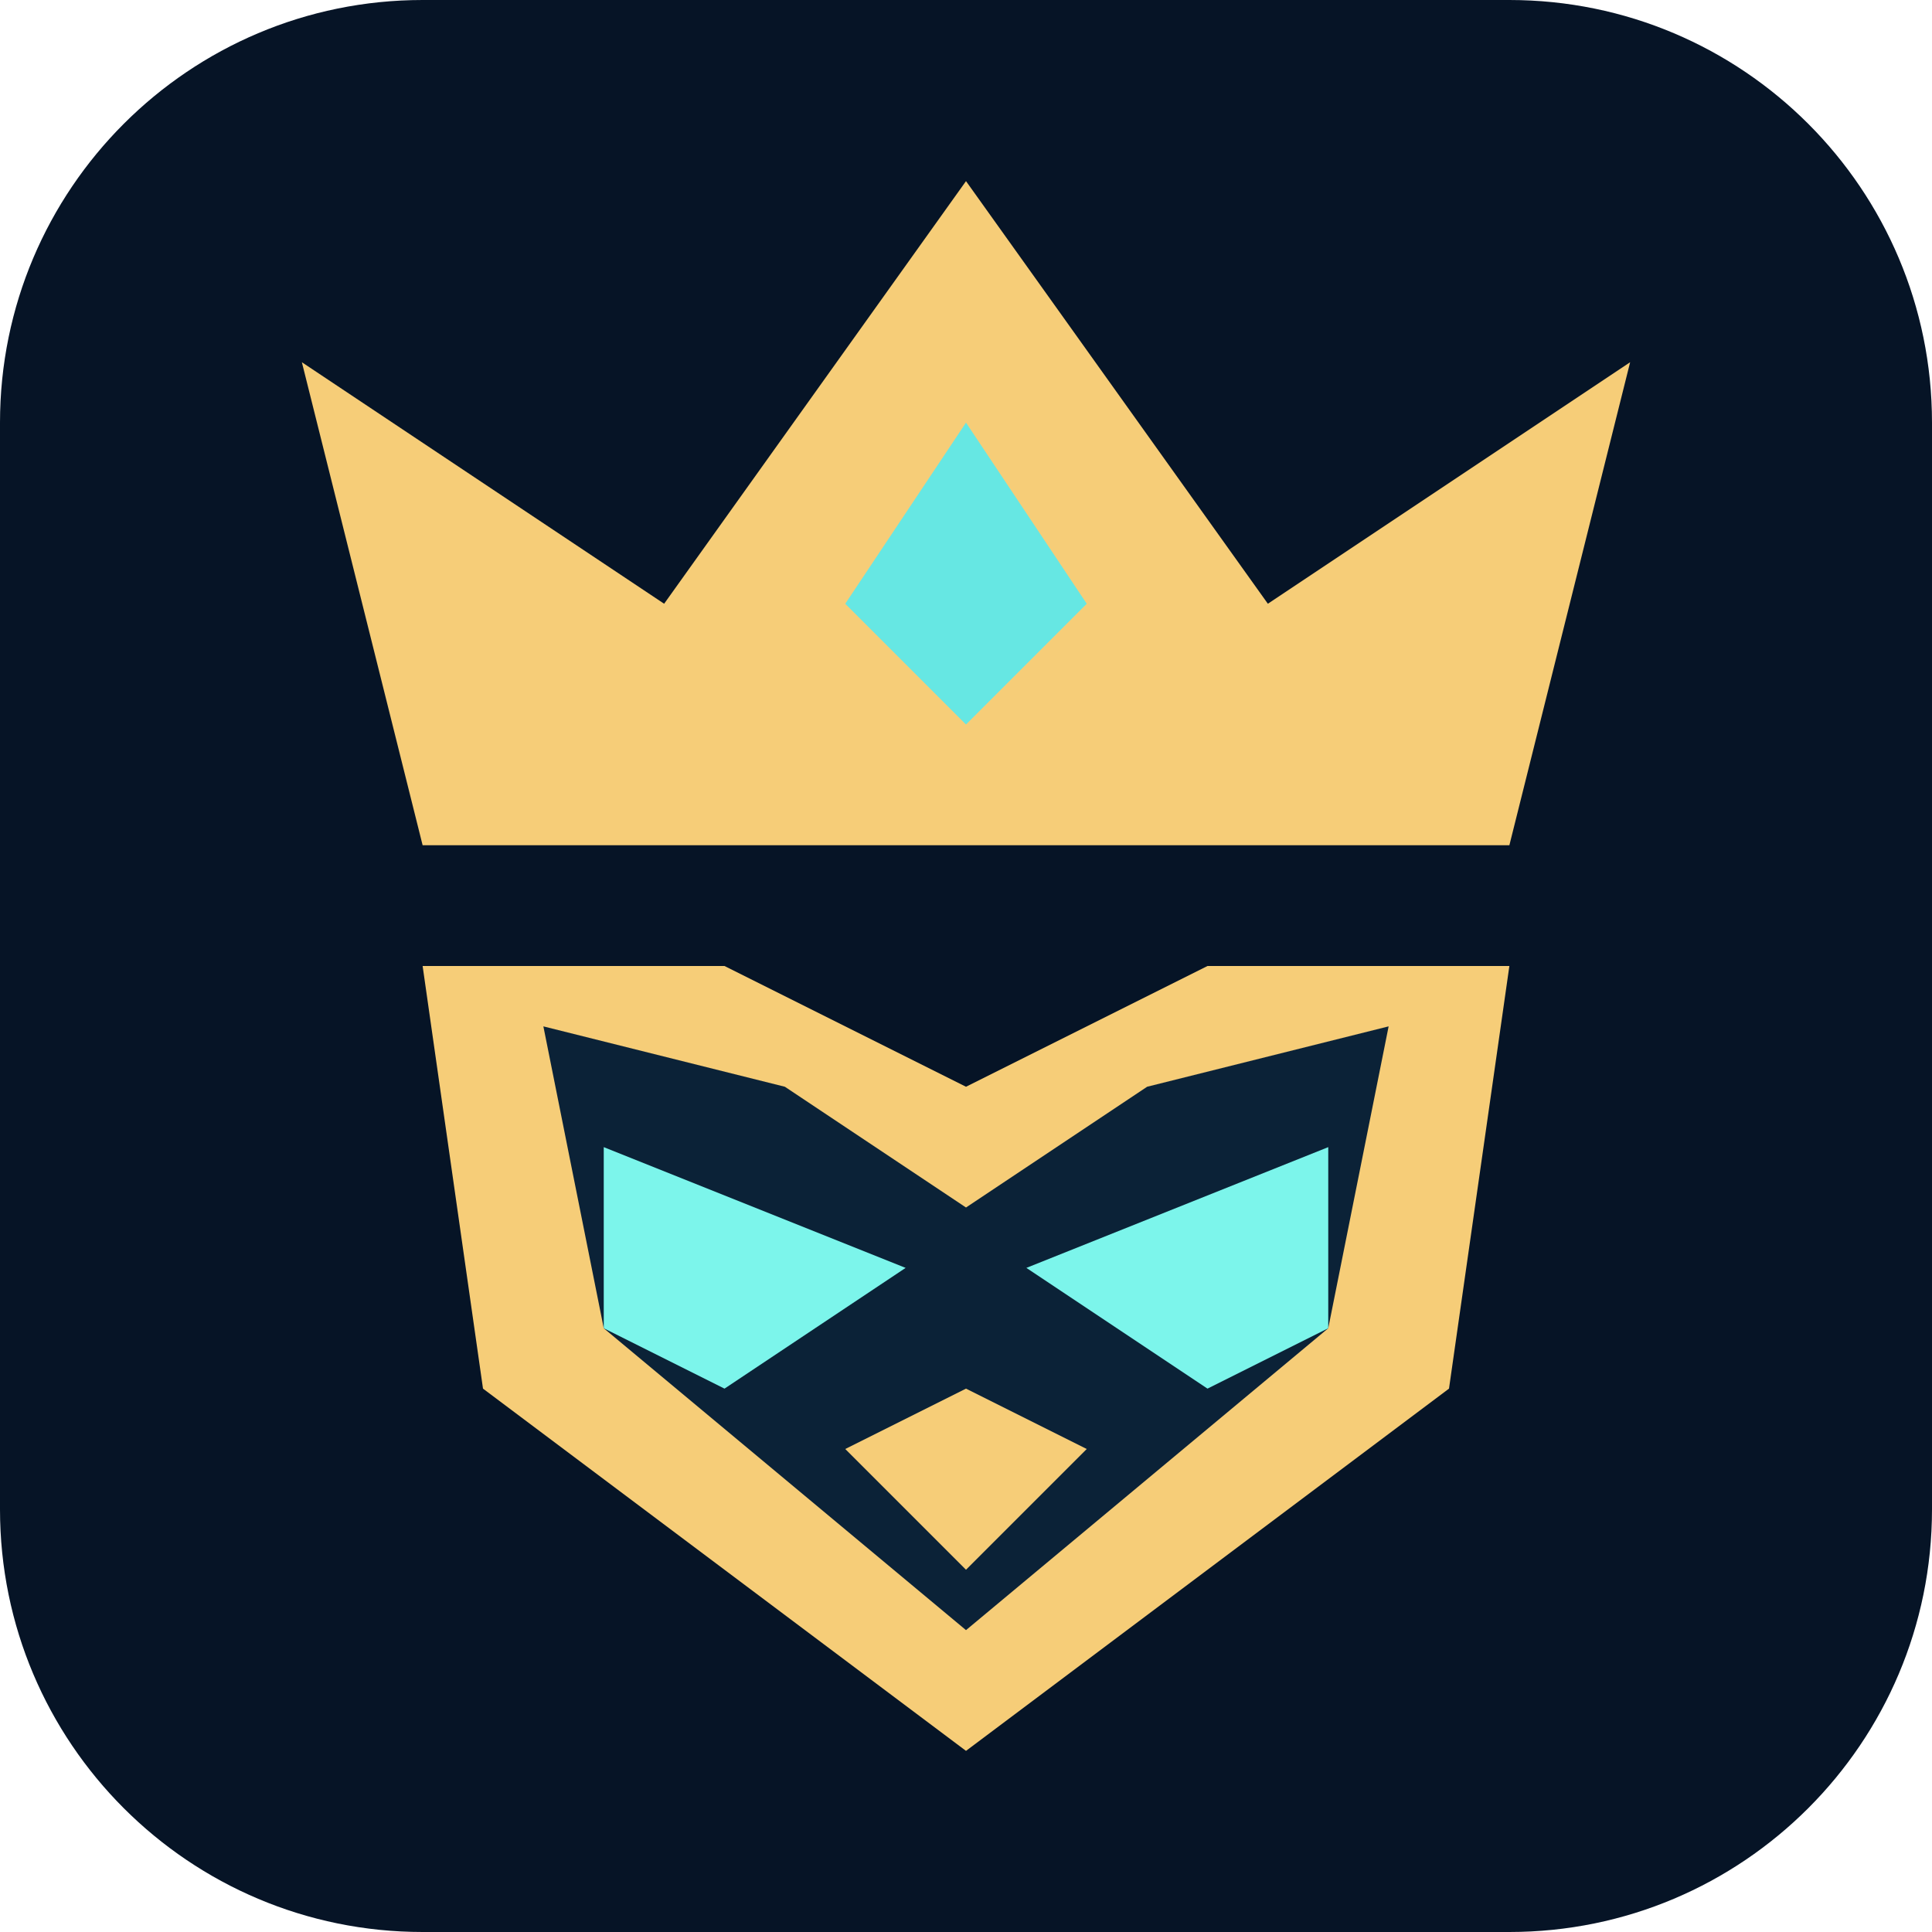
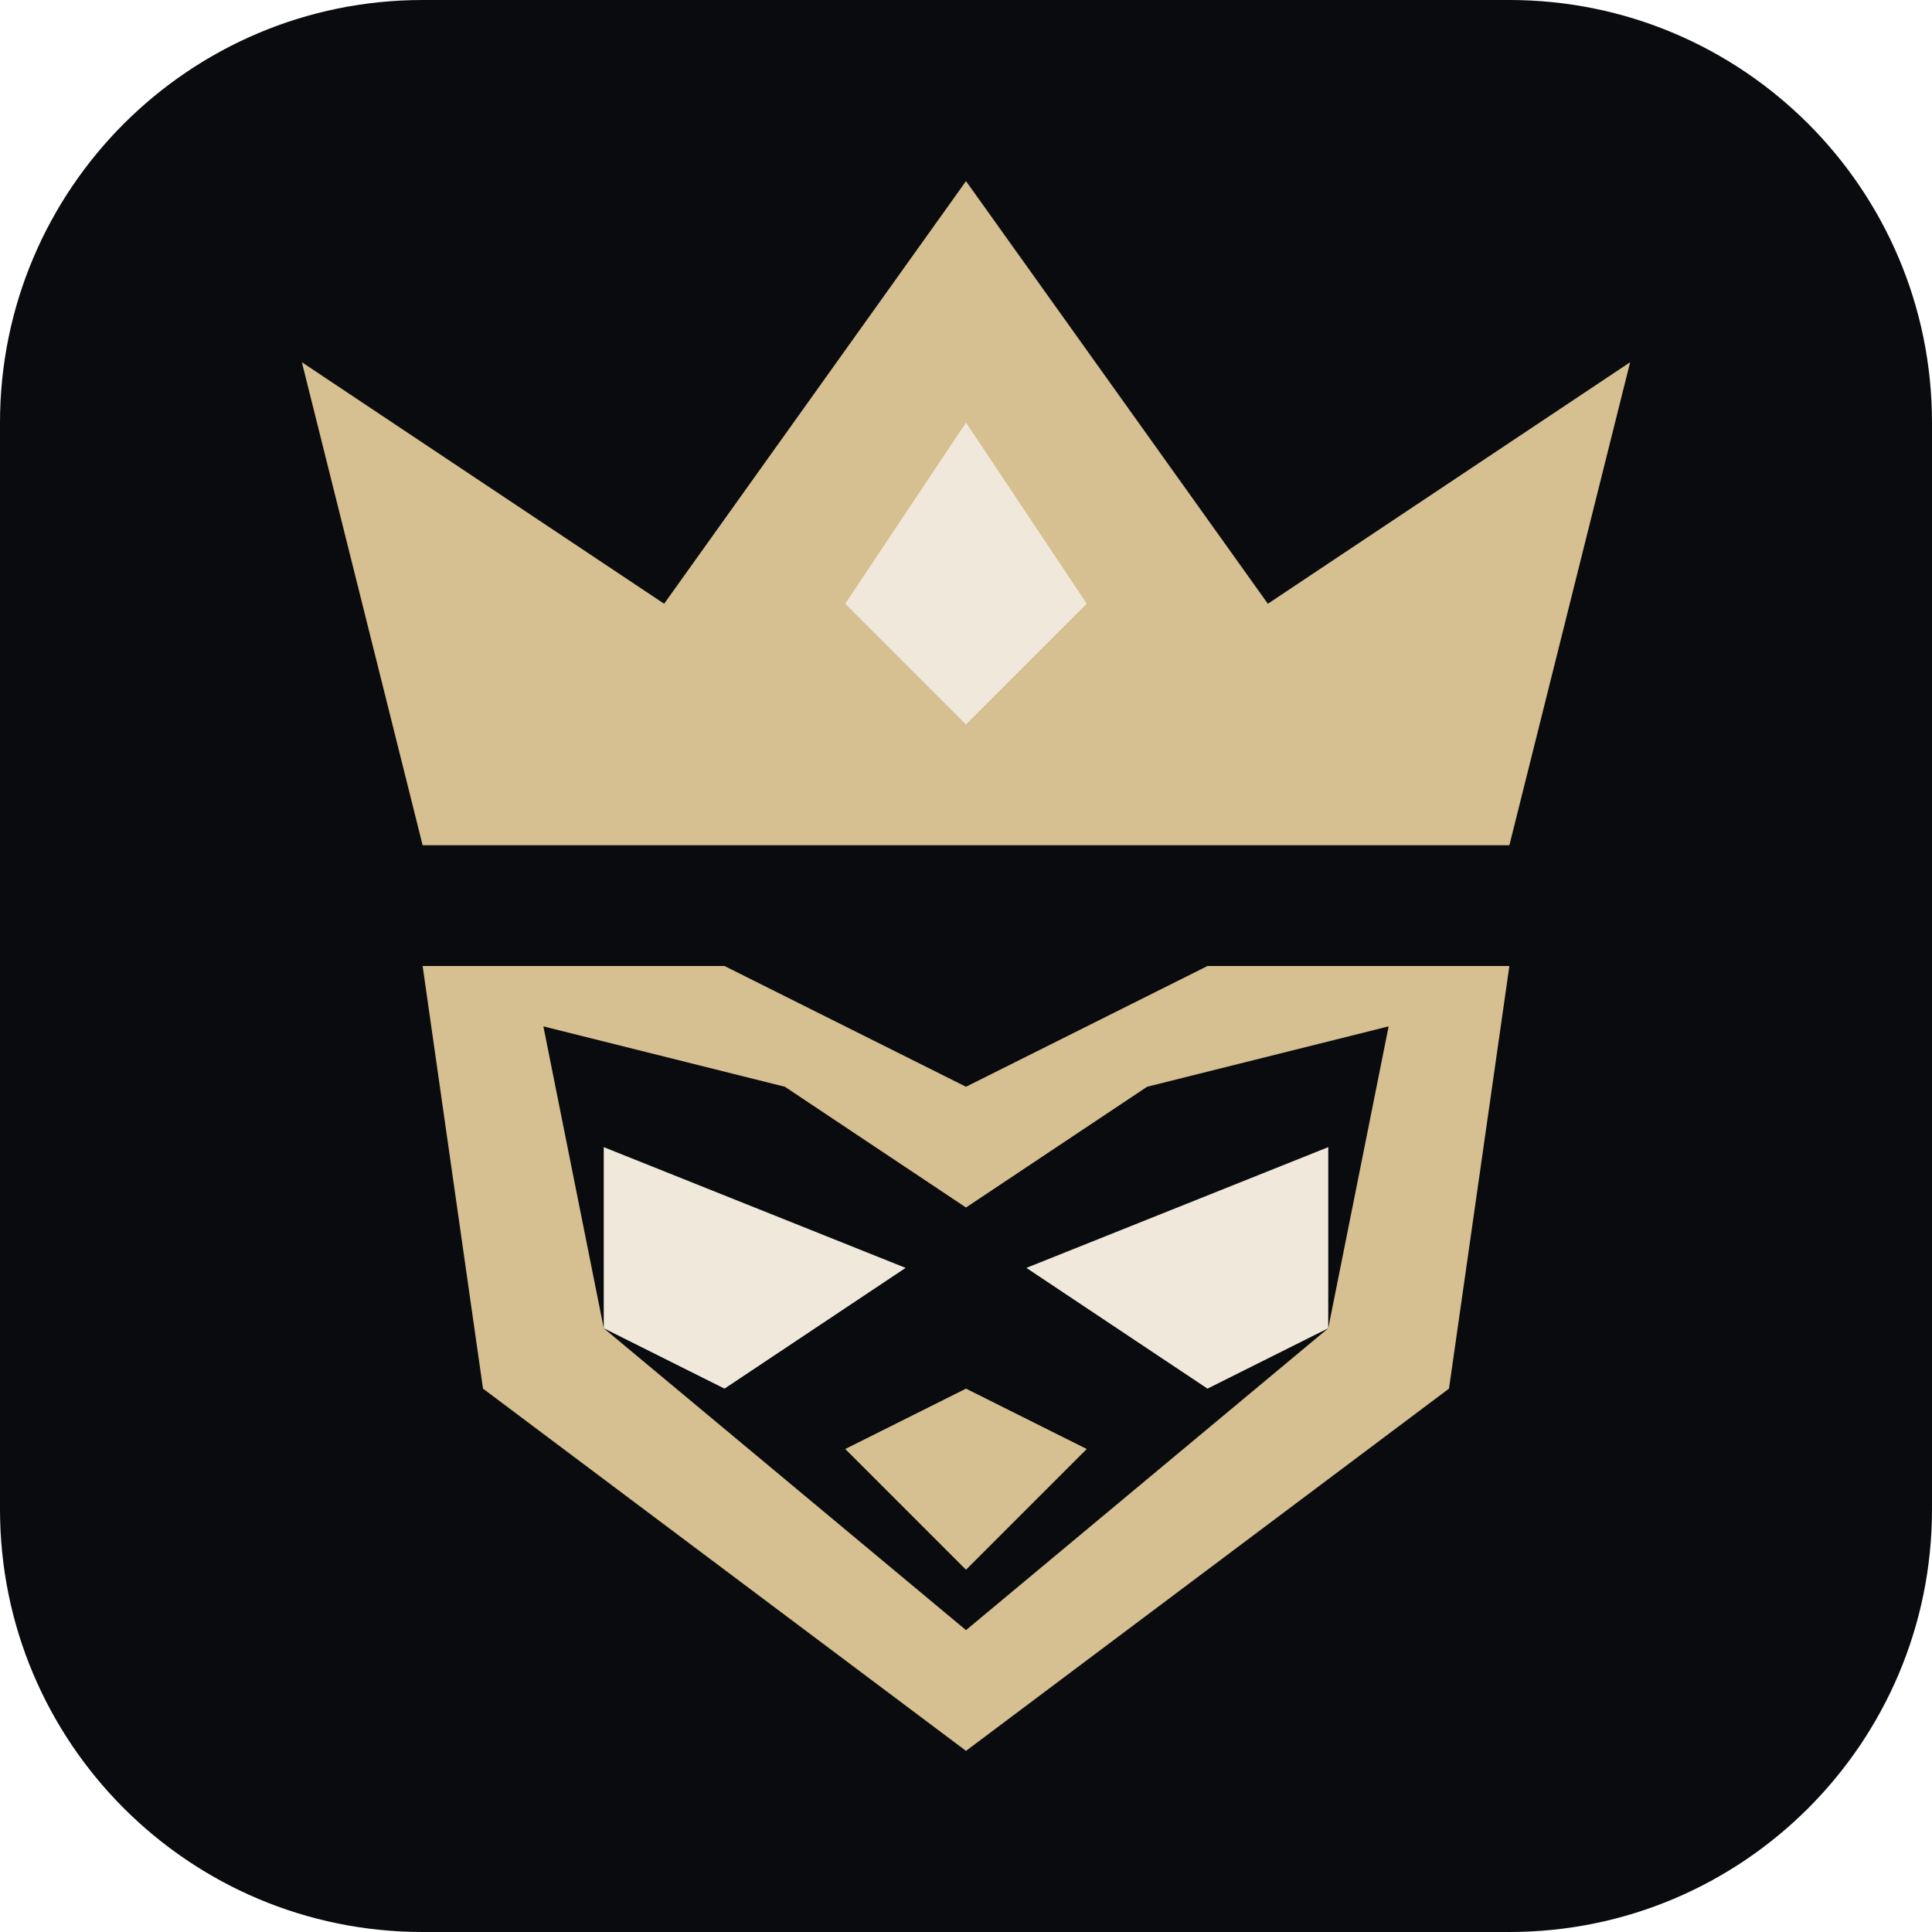
<svg xmlns="http://www.w3.org/2000/svg" width="128" height="128" viewBox="0 0 32 32" role="img" aria-labelledby="beast-king-icon-title">
-   <rect width="32" height="32" rx="7" fill="#061426" />
-   <path d="m5 6 6 4 5-7 5 7 6-4-2 8H7Z" fill="#f6cd78" />
-   <path d="m16 7 2 3-2 2-2-2Z" fill="#66e7e3" />
-   <path d="m7 16 5 0 4 2 4-2h5l-1 7-8 6-8-6Z" fill="#f6cd78" />
-   <path d="m9 17 4 1 3 2 3-2 4-1-1 5-6 5-6-5Z" fill="#0b2237" />
-   <path d="m10 19 5 2-3 2-2-1Zm12 0-5 2 3 2 2-1Z" fill="#7cf5eb" />
-   <path d="m14 24 2-1 2 1-2 2Z" fill="#f6cd78" />
+   <rect width="32" height="32" rx="7" fill="#090b0e" />
+   <path d="m5 6 6 4 5-7 5 7 6-4-2 8H7Z" fill="#d6bf90" />
+   <path d="m16 7 2 3-2 2-2-2Z" fill="#f0e9db" />
+   <path d="m7 16 5 0 4 2 4-2h5l-1 7-8 6-8-6Z" fill="#d6bf90" />
+   <path d="m9 17 4 1 3 2 3-2 4-1-1 5-6 5-6-5Z" fill="#090b0e" />
+   <path d="m10 19 5 2-3 2-2-1Zm12 0-5 2 3 2 2-1Z" fill="#f0e9db" />
+   <path d="m14 24 2-1 2 1-2 2Z" fill="#d6bf90" />
</svg>
